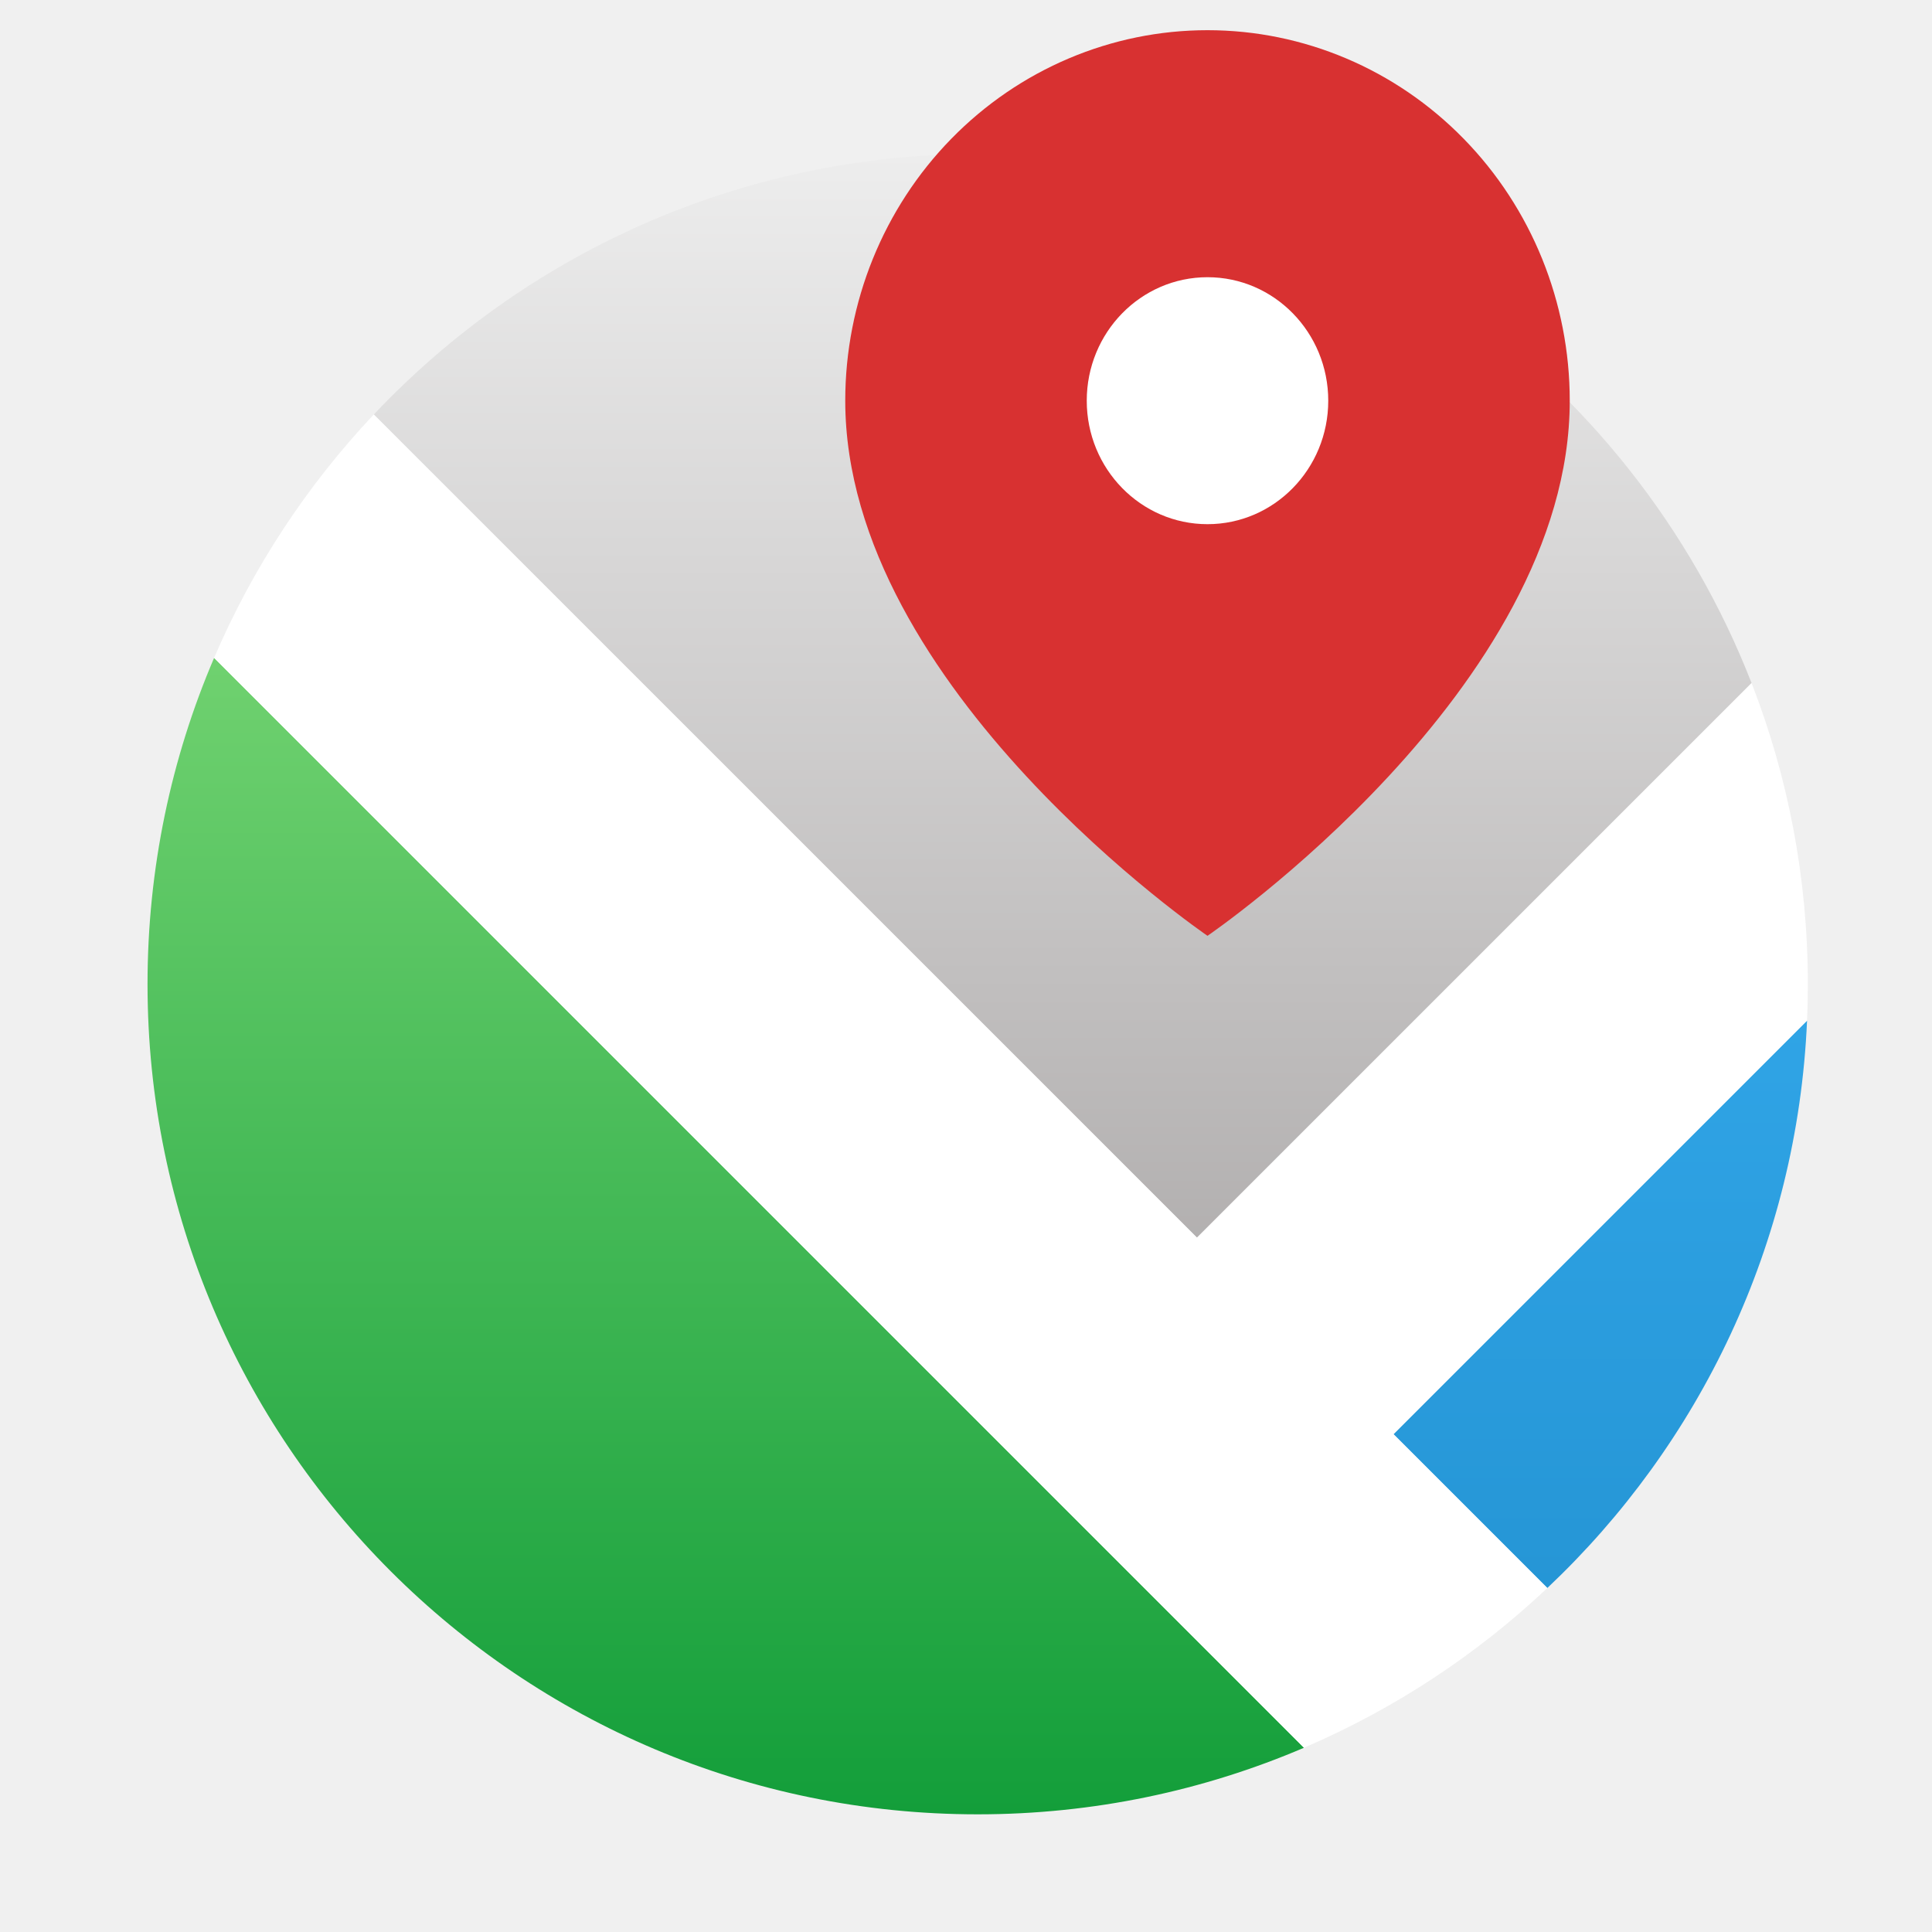
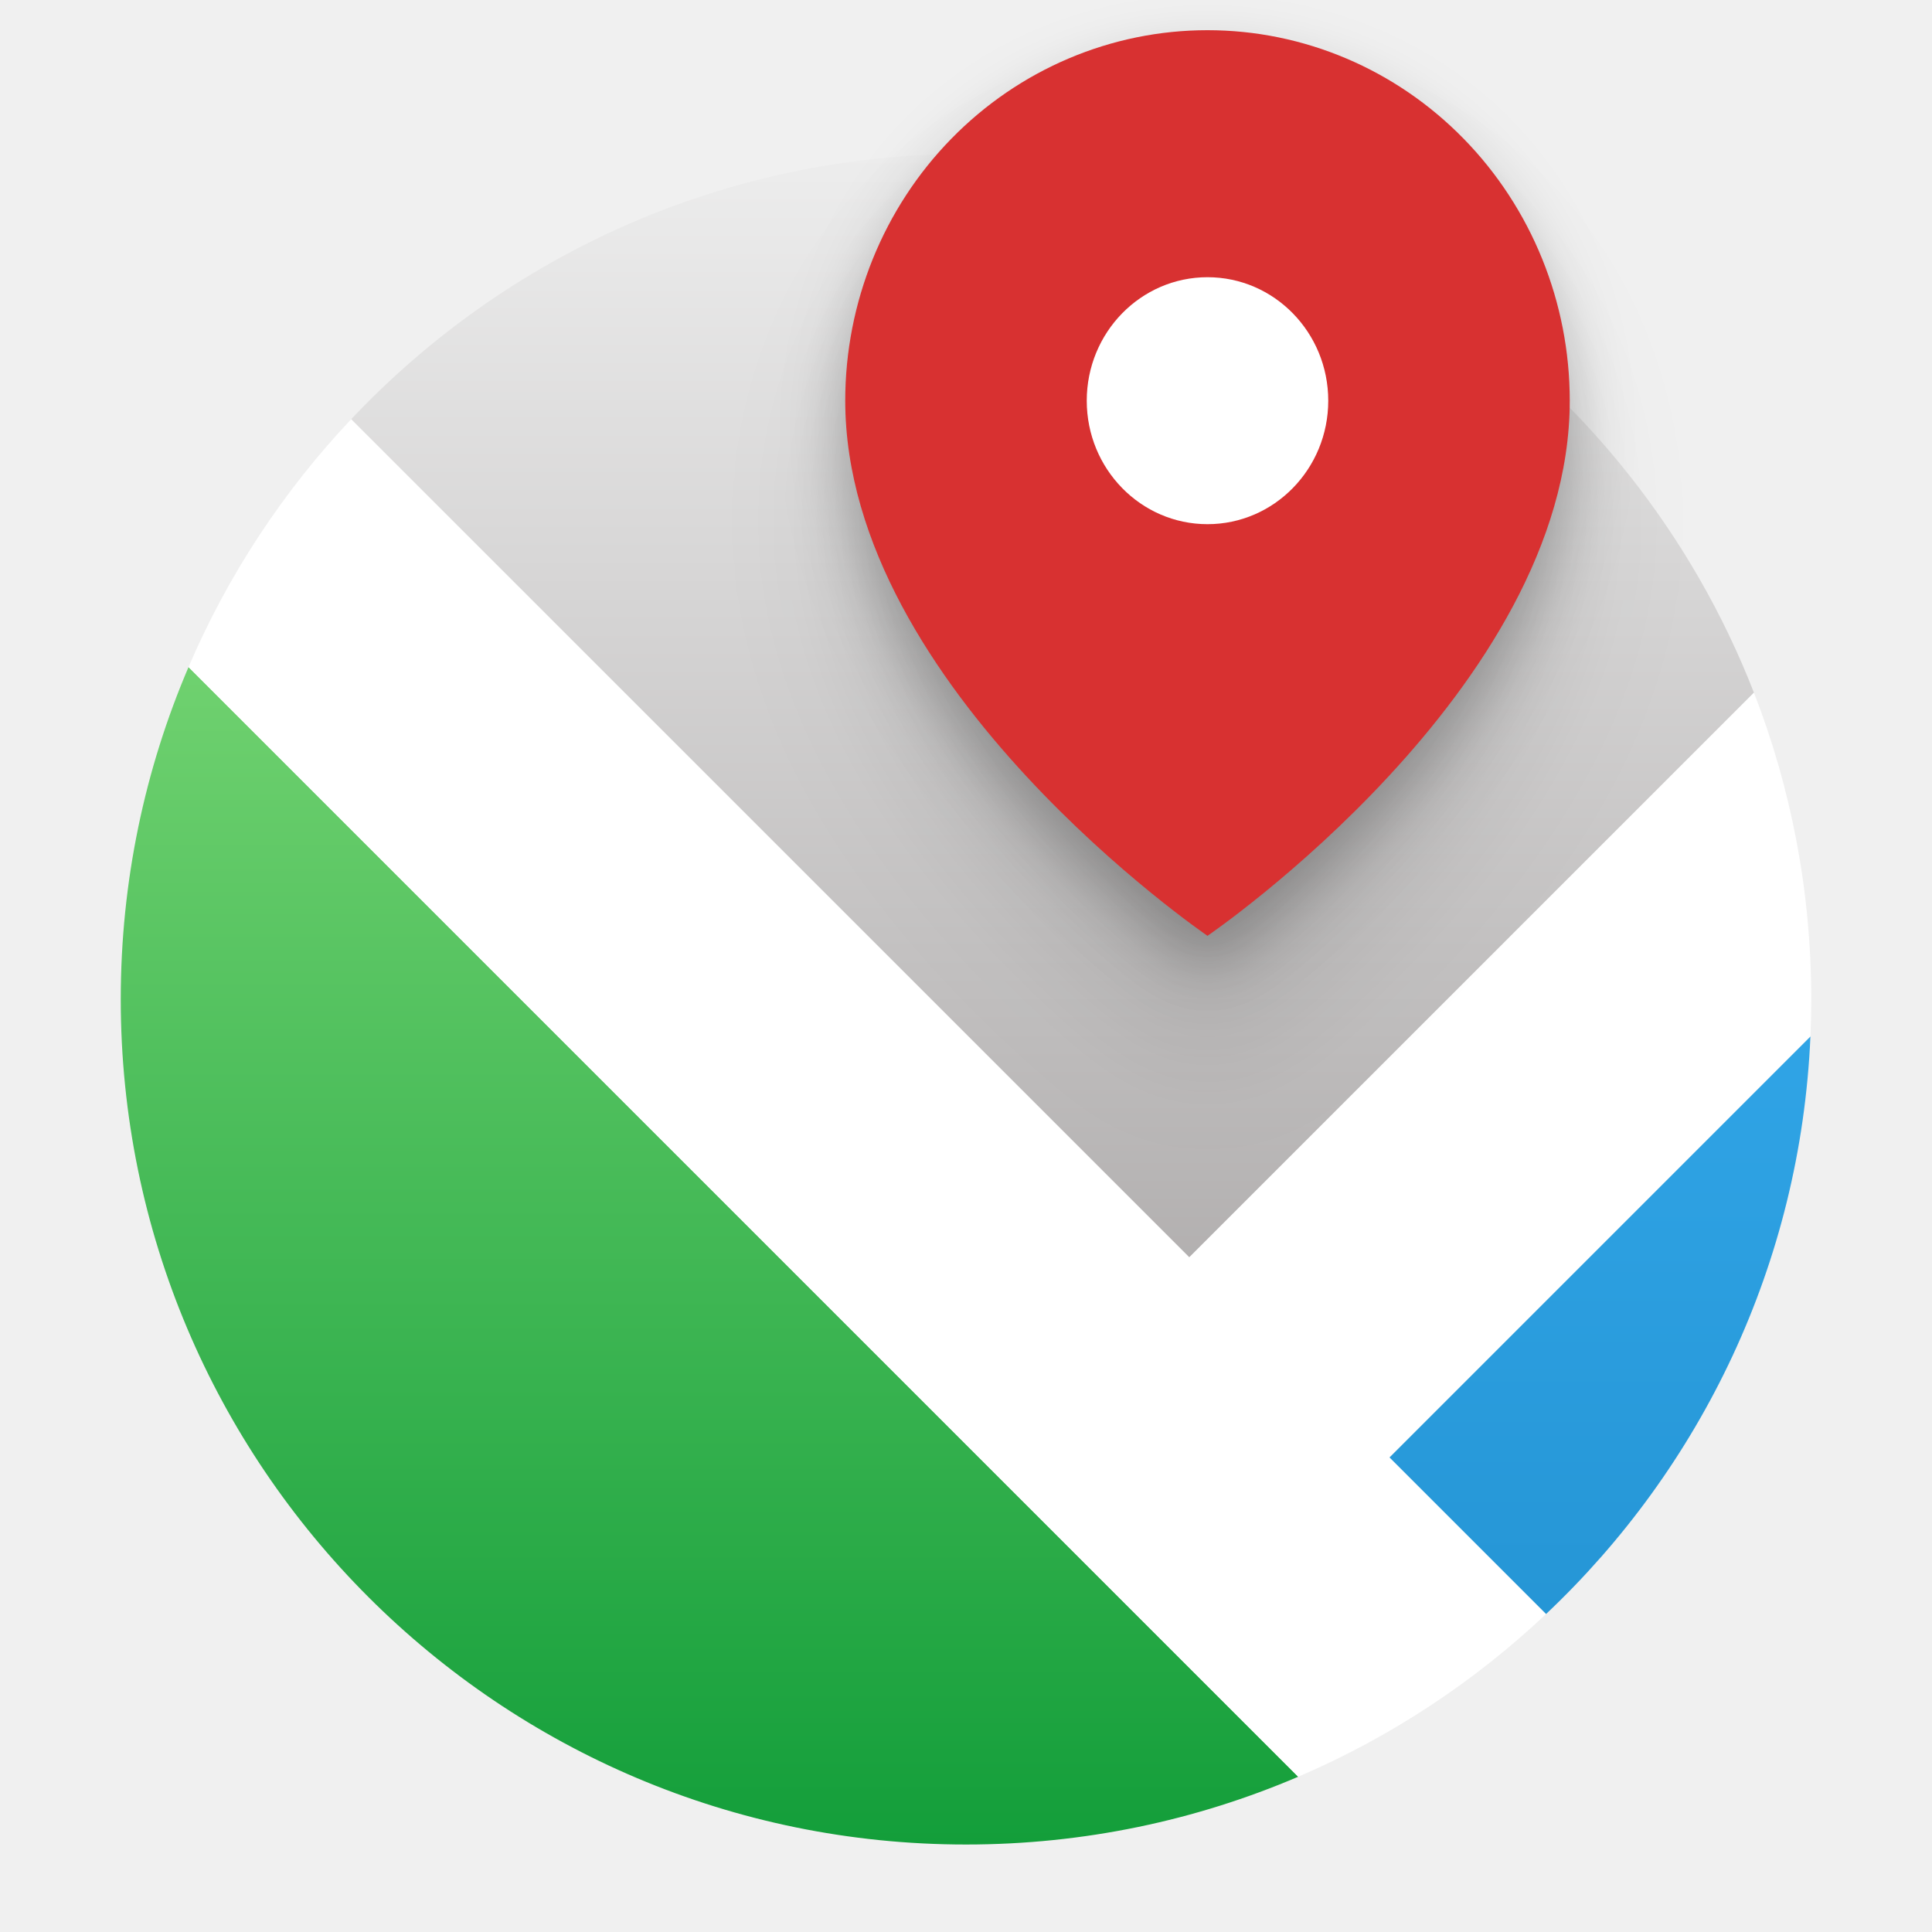
<svg xmlns="http://www.w3.org/2000/svg" width="64" height="64" viewBox="0 0 64 64" fill="none">
-   <path d="M43.195 57.897C39.877 59.316 36.224 60.102 32.387 60.102C17.199 60.102 4.887 47.79 4.887 32.602C4.887 28.765 5.673 25.112 7.092 21.794L43.195 57.897Z" fill="url(#paint0_linear)" />
-   <path d="M59.861 33.809L46.161 47.509L51.257 52.605C56.298 47.849 59.541 41.208 59.861 33.809Z" fill="url(#paint1_linear)" />
-   <path d="M58.023 22.628L39.651 40.999L12.383 13.731C17.397 8.418 24.505 5.102 32.387 5.102C44.057 5.102 54.029 12.371 58.023 22.628Z" fill="url(#paint2_linear)" />
-   <path d="M59.861 33.808C59.878 33.408 59.887 33.005 59.887 32.601C59.887 29.083 59.227 25.719 58.023 22.627L39.651 40.999L12.383 13.73C10.177 16.069 8.376 18.794 7.093 21.793L43.195 57.895C46.194 56.612 48.919 54.811 51.258 52.605L46.161 47.508L59.861 33.808Z" fill="white" />
-   <path d="M52 13.273C52 22.818 40 31 40 31C40 31 28 22.818 28 13.273C28 10.018 29.264 6.896 31.515 4.595C33.765 2.293 36.817 1 40 1C43.183 1 46.235 2.293 48.485 4.595C50.736 6.896 52 10.018 52 13.273Z" fill="#D83131" />
-   <path d="M40 17.364C42.209 17.364 44 15.533 44 13.274C44 11.014 42.209 9.183 40 9.183C37.791 9.183 36 11.014 36 13.274C36 15.533 37.791 17.364 40 17.364Z" fill="white" />
+   <path d="M43.004 58.857C39.626 60.302 35.907 61.102 32 61.102C16.536 61.102 4 48.566 4 33.102C4 29.195 4.8 25.476 6.245 22.098L43.004 58.857Z" fill="url(#paint0_linear)" />
+   <path d="M59.973 34.33L46.024 48.279L51.213 53.468C56.346 48.625 59.648 41.864 59.973 34.33Z" fill="url(#paint1_linear)" />
+   <path d="M58.102 22.947L39.396 41.652L11.632 13.888C16.737 8.478 23.974 5.102 32 5.102C43.882 5.102 54.035 12.503 58.102 22.947Z" fill="url(#paint2_linear)" />
+   <path d="M59.973 34.331C59.991 33.923 60 33.513 60 33.101C60 29.519 59.327 26.095 58.102 22.946L39.396 41.652L11.632 13.888C9.386 16.268 7.552 19.043 6.245 22.097L43.005 58.856C46.058 57.549 48.833 55.715 51.213 53.469L46.024 48.28L59.973 34.331Z" fill="white" />
+   <g filter="url(#filter0_dd)">
+     <path d="M52 13.273C52 22.818 40 31 40 31C40 31 28 22.818 28 13.273C28 10.018 29.264 6.896 31.515 4.595C33.765 2.293 36.817 1 40 1C43.183 1 46.235 2.293 48.485 4.595C50.736 6.896 52 10.018 52 13.273Z" fill="#D83131" />
+     <path d="M40 17.364C42.209 17.364 44 15.533 44 13.274C44 11.014 42.209 9.183 40 9.183C37.791 9.183 36 11.014 36 13.274C36 15.533 37.791 17.364 40 17.364Z" fill="white" />
+   </g>
  <defs>
-     <linearGradient id="paint0_linear" x1="32.387" y1="22" x2="32.387" y2="60.102" gradientUnits="userSpaceOnUse">
+     <filter id="filter0_dd" x="24" y="0" width="32" height="39" filterUnits="userSpaceOnUse" color-interpolation-filters="sRGB">
+       <feFlood flood-opacity="0" result="BackgroundImageFix" />
+       <feColorMatrix in="SourceAlpha" type="matrix" values="0 0 0 0 0 0 0 0 0 0 0 0 0 0 0 0 0 0 127 0" />
+       <feOffset dy="4" />
+       <feGaussianBlur stdDeviation="2" />
+       <feColorMatrix type="matrix" values="0 0 0 0 0 0 0 0 0 0 0 0 0 0 0 0 0 0 0.1 0" />
+       <feBlend mode="hard-light" in2="BackgroundImageFix" result="effect1_dropShadow" />
+       <feColorMatrix in="SourceAlpha" type="matrix" values="0 0 0 0 0 0 0 0 0 0 0 0 0 0 0 0 0 0 127 0" />
+       <feOffset dy="1" />
+       <feGaussianBlur stdDeviation="1" />
+       <feColorMatrix type="matrix" values="0 0 0 0 0 0 0 0 0 0 0 0 0 0 0 0 0 0 0.25 0" />
+       <feBlend mode="hard-light" in2="effect1_dropShadow" result="effect2_dropShadow" />
+       <feBlend mode="normal" in="SourceGraphic" in2="effect2_dropShadow" result="shape" />
+     </filter>
+     <linearGradient id="paint0_linear" x1="32" y1="22.308" x2="32" y2="61.102" gradientUnits="userSpaceOnUse">
      <stop stop-color="#6FD16F" />
      <stop offset="1" stop-color="#139E3A" />
    </linearGradient>
-     <linearGradient id="paint1_linear" x1="32.387" y1="5.101" x2="32.387" y2="60.101" gradientUnits="userSpaceOnUse">
+     <linearGradient id="paint1_linear" x1="32" y1="5.101" x2="32" y2="61.101" gradientUnits="userSpaceOnUse">
      <stop stop-color="#40BAFF" />
      <stop offset="1" stop-color="#2190CF" />
    </linearGradient>
-     <linearGradient id="paint2_linear" x1="32.387" y1="5.102" x2="32.387" y2="60.101" gradientUnits="userSpaceOnUse">
+     <linearGradient id="paint2_linear" x1="32" y1="5.102" x2="32" y2="61.101" gradientUnits="userSpaceOnUse">
      <stop stop-color="#EDEDED" />
      <stop offset="1" stop-color="#949090" />
    </linearGradient>
  </defs>
</svg>
